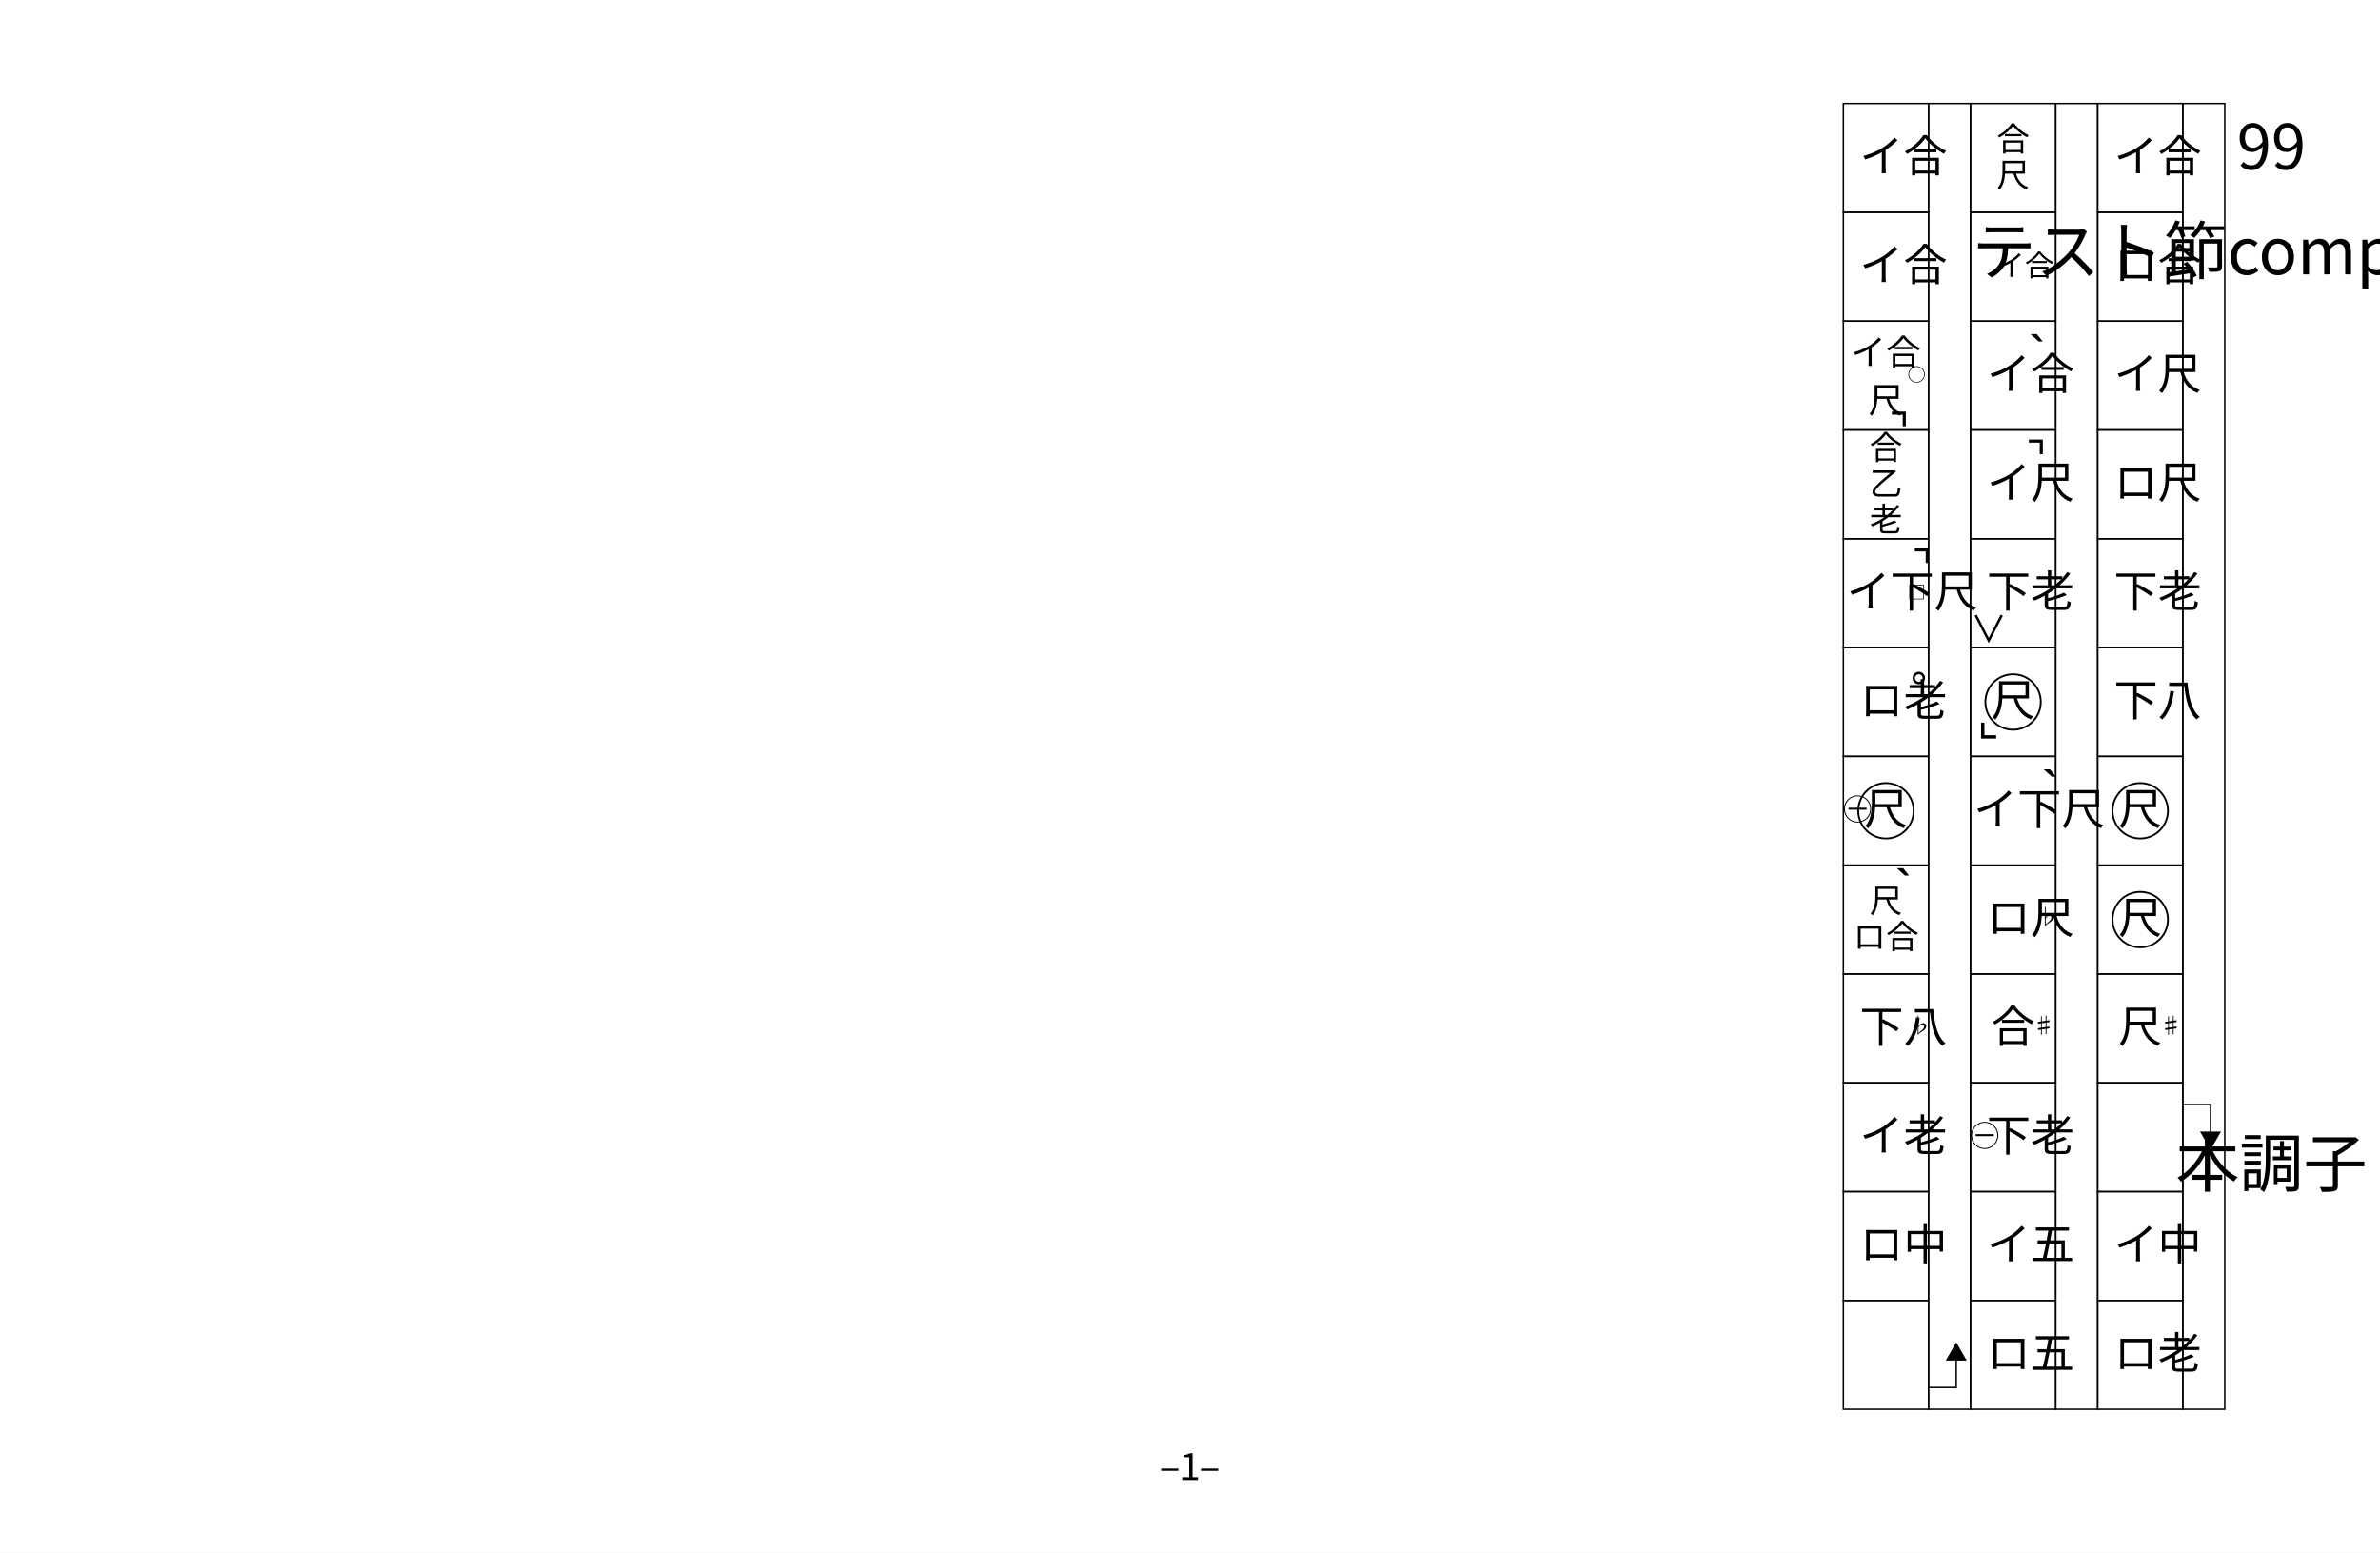
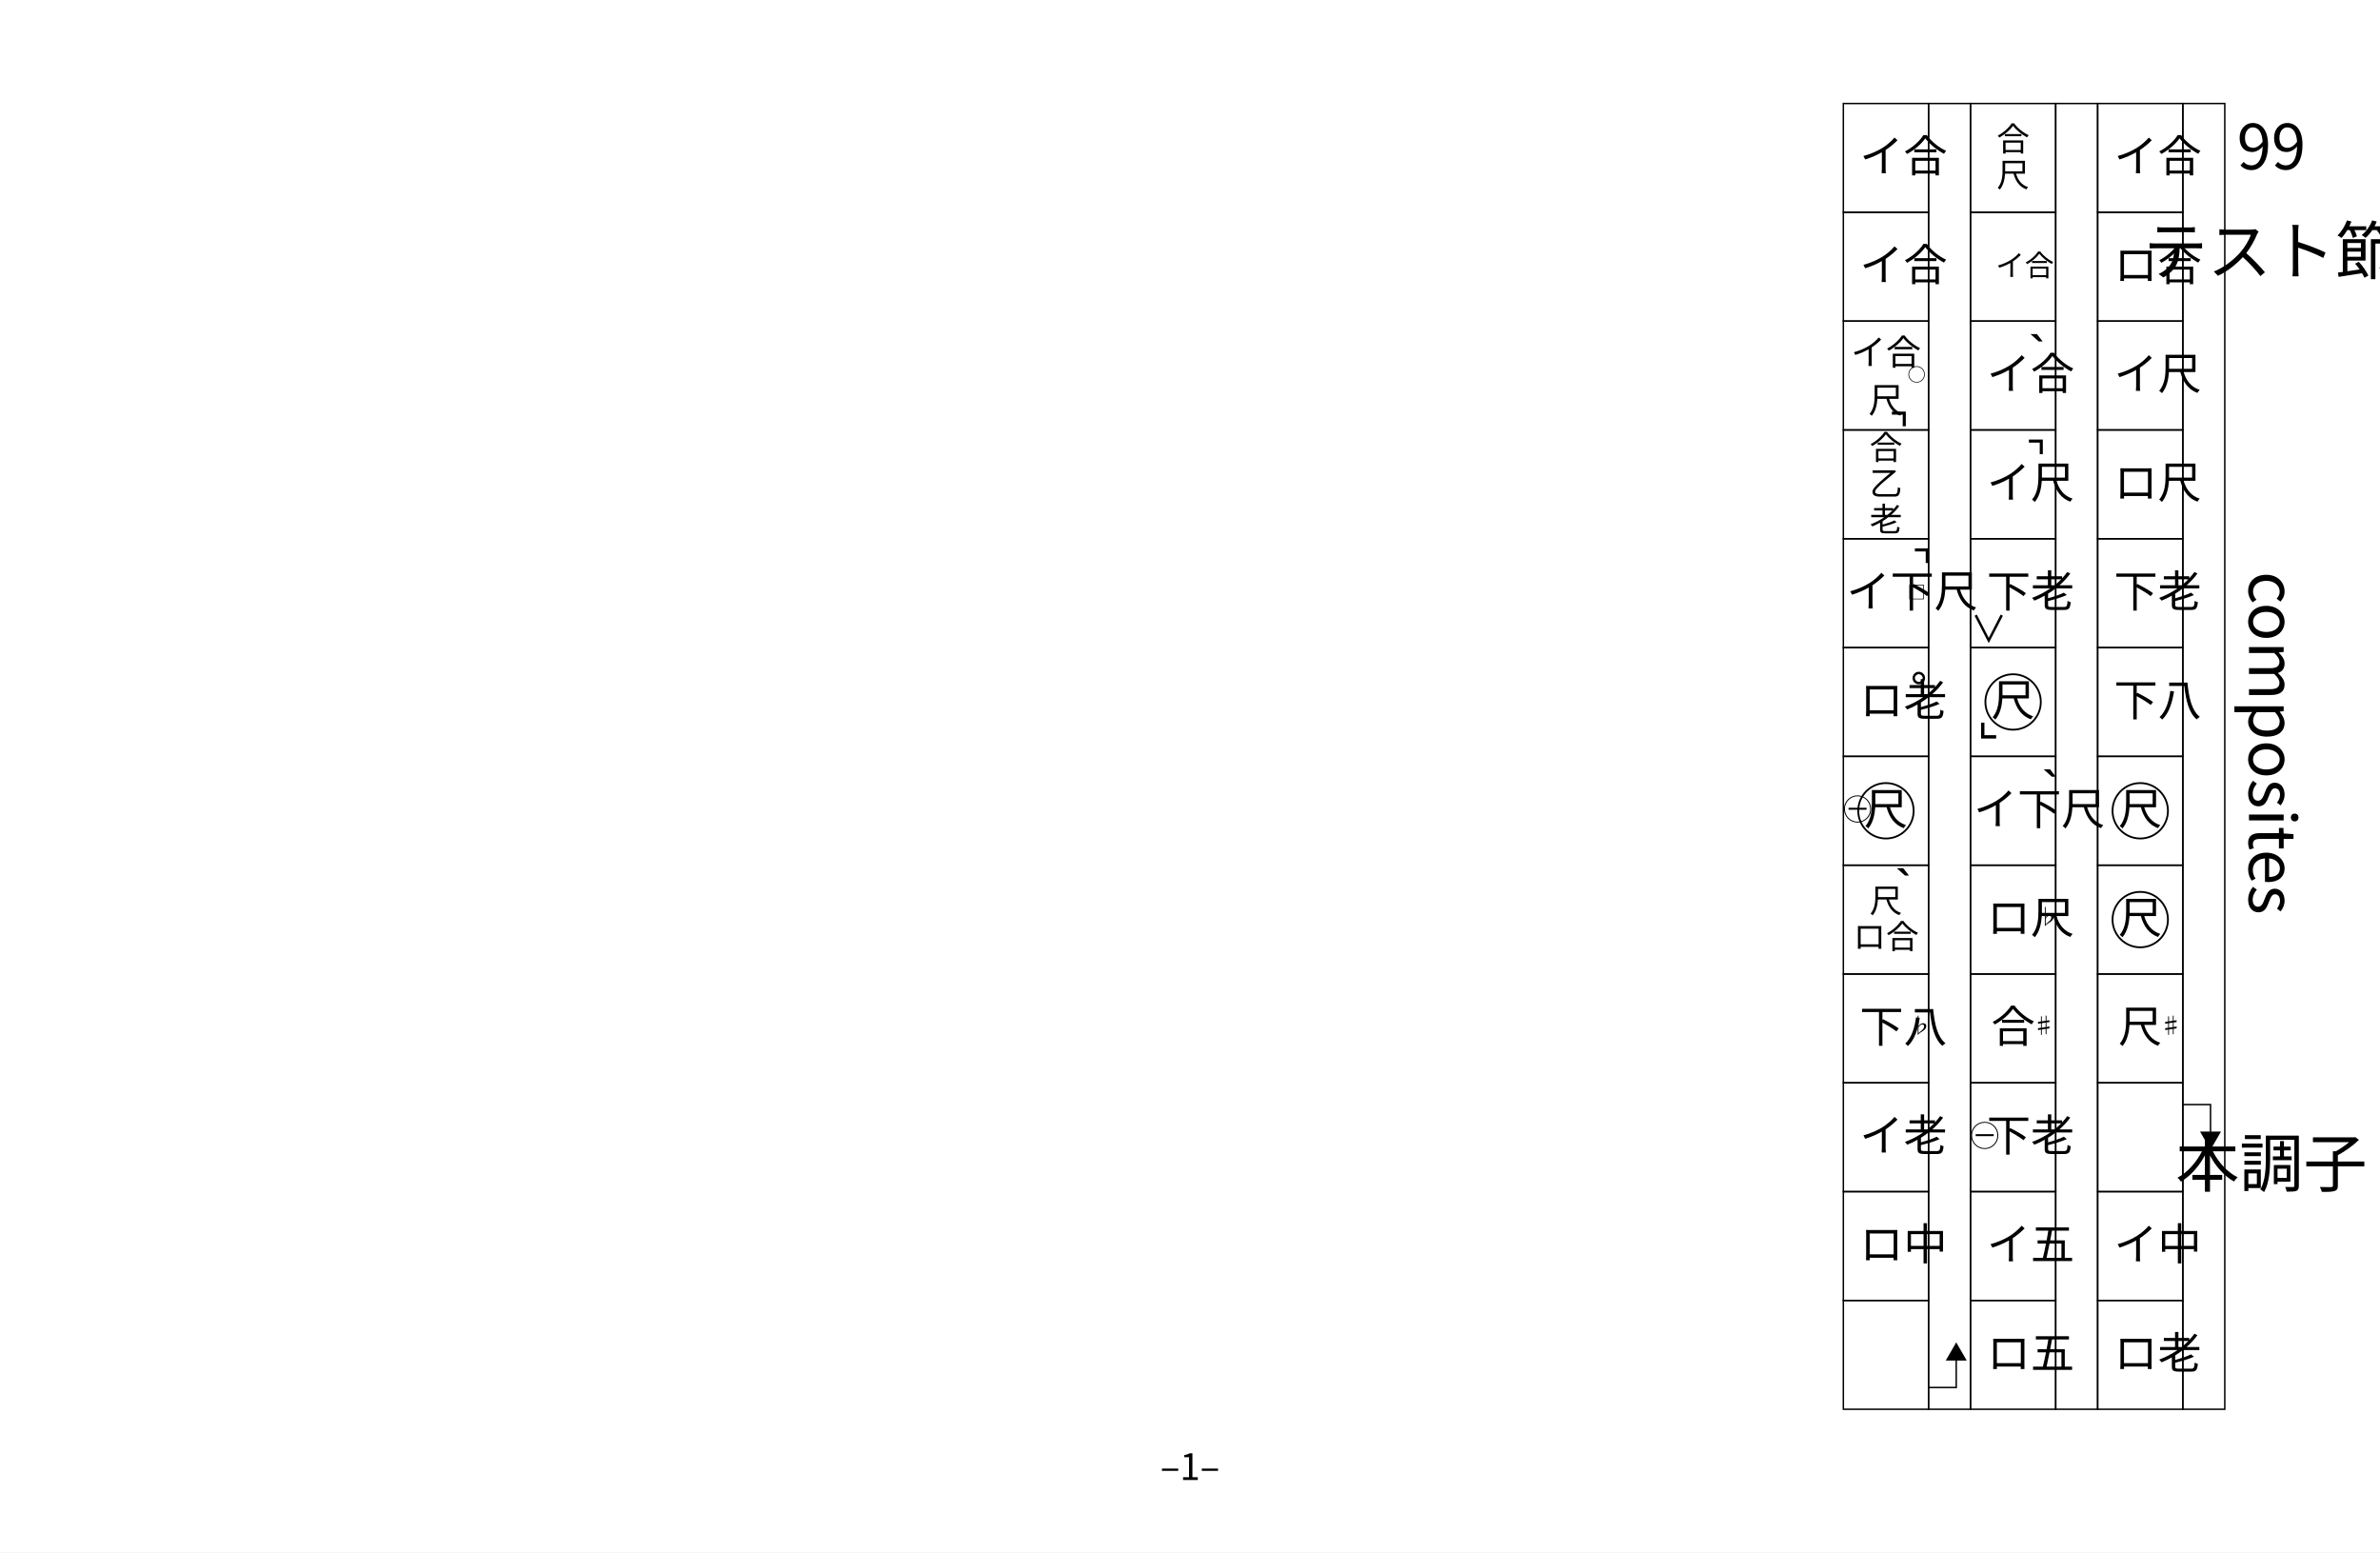
<svg xmlns="http://www.w3.org/2000/svg" width="23cm" height="15cm" viewBox="0 0 651.969 425.197">
  <rect width="100%" height="100%" fill="white" />
  <text x="622.206" y="46.37" text-anchor="middle" font-family="Hiragino Kaku Gothic ProN, 'Yu Gothic', Meiryo, MS Gothic, Noto Sans CJK JP, sans-serif" font-size="17.008" fill="#000">99</text>
-   <text x="622.206 622.206 622.206 622.206 622.206 622.206 622.206 622.206 622.206 622.206 622.206 622.206 622.206 622.206" y="75.145 92.645 110.145 127.645 162.645 180.145 197.645 215.145 232.645 250.145 267.645 285.145 302.645 320.145" text-anchor="middle" font-family="Hiragino Kaku Gothic ProN, 'Yu Gothic', Meiryo, MS Gothic, Noto Sans CJK JP, sans-serif" font-size="17.5" fill="#000">テスト節composites</text>
+   <text x="622.206 622.206 622.206 622.206" y="75.145 92.645 110.145 127.645" text-anchor="middle" font-family="Hiragino Kaku Gothic ProN, 'Yu Gothic', Meiryo, MS Gothic, Noto Sans CJK JP, sans-serif" font-size="17.5" fill="#000">テスト節</text>
+   <text x="622.206" y="162.645" font-family="Hiragino Kaku Gothic ProN, 'Yu Gothic', Meiryo, MS Gothic, Noto Sans CJK JP, sans-serif" font-size="17.5" fill="#000" transform="rotate(90 622.206 156.52)">composites</text>
  <text x="622.206 622.206 622.206" y="325.001 342.501 360.001" text-anchor="middle" font-family="Hiragino Kaku Gothic ProN, 'Yu Gothic', Meiryo, MS Gothic, Noto Sans CJK JP, sans-serif" font-size="17.5" fill="#000">本調子</text>
  <rect x="574.62" y="28.346" width="23.339" height="29.803" fill="none" stroke="#000000" stroke-width="0.4" />
  <rect x="574.62" y="58.149" width="23.339" height="29.803" fill="none" stroke="#000000" stroke-width="0.4" />
  <rect x="574.62" y="87.952" width="23.339" height="29.803" fill="none" stroke="#000000" stroke-width="0.4" />
  <rect x="574.62" y="117.754" width="23.339" height="29.803" fill="none" stroke="#000000" stroke-width="0.4" />
  <rect x="574.62" y="147.557" width="23.339" height="29.803" fill="none" stroke="#000000" stroke-width="0.4" />
  <rect x="574.62" y="177.359" width="23.339" height="29.803" fill="none" stroke="#000000" stroke-width="0.4" />
  <rect x="574.62" y="207.162" width="23.339" height="29.803" fill="none" stroke="#000000" stroke-width="0.4" />
  <rect x="574.62" y="236.964" width="23.339" height="29.803" fill="none" stroke="#000000" stroke-width="0.4" />
  <rect x="574.62" y="266.767" width="23.339" height="29.803" fill="none" stroke="#000000" stroke-width="0.4" />
  <rect x="574.62" y="296.569" width="23.339" height="29.803" fill="none" stroke="#000000" stroke-width="0.4" />
  <rect x="574.62" y="326.372" width="23.339" height="29.803" fill="none" stroke="#000000" stroke-width="0.4" />
  <rect x="574.62" y="356.174" width="23.339" height="29.803" fill="none" stroke="#000000" stroke-width="0.4" />
  <rect x="597.96" y="28.346" width="11.49" height="357.63" fill="none" stroke="#000000" stroke-width="0.4" />
  <g class="repeat-arrow" fill="#000000" stroke="#000000" stroke-width="0.4">
    <path d="M 597.96 302.53 L 605.543 302.53 L 605.543 310.113" fill="none" />
    <polygon points="603.015,310.113 608.071,310.113 605.543,314.491" />
  </g>
  <text x="579.09" y="47.064" font-family="Hiragino Kaku Gothic ProN, 'Yu Gothic', Meiryo, MS Gothic, Noto Sans CJK JP, sans-serif" font-size="12" fill="black" textLength="14.4" lengthAdjust="spacingAndGlyphs">イ合</text>
  <text x="579.09" y="76.866" font-family="Hiragino Kaku Gothic ProN, 'Yu Gothic', Meiryo, MS Gothic, Noto Sans CJK JP, sans-serif" font-size="12" fill="black" textLength="14.4" lengthAdjust="spacingAndGlyphs">ロ合</text>
  <text x="579.09" y="106.669" font-family="Hiragino Kaku Gothic ProN, 'Yu Gothic', Meiryo, MS Gothic, Noto Sans CJK JP, sans-serif" font-size="12" fill="black" textLength="14.4" lengthAdjust="spacingAndGlyphs">イ尺</text>
  <text x="579.09" y="136.471" font-family="Hiragino Kaku Gothic ProN, 'Yu Gothic', Meiryo, MS Gothic, Noto Sans CJK JP, sans-serif" font-size="12" fill="black" textLength="14.4" lengthAdjust="spacingAndGlyphs">ロ尺</text>
  <text x="579.09" y="166.274" font-family="Hiragino Kaku Gothic ProN, 'Yu Gothic', Meiryo, MS Gothic, Noto Sans CJK JP, sans-serif" font-size="12" fill="black" textLength="14.4" lengthAdjust="spacingAndGlyphs">下老</text>
  <text x="579.09" y="196.076" font-family="Hiragino Kaku Gothic ProN, 'Yu Gothic', Meiryo, MS Gothic, Noto Sans CJK JP, sans-serif" font-size="12" fill="black" textLength="14.4" lengthAdjust="spacingAndGlyphs">下八</text>
  <circle cx="586.29" cy="222.063" r="7.59" fill="none" stroke="black" stroke-width="0.5" />
  <text x="586.29" y="225.879" text-anchor="middle" font-family="Hiragino Kaku Gothic ProN, 'Yu Gothic', Meiryo, MS Gothic, Noto Sans CJK JP, sans-serif" font-size="12" fill="black">尺</text>
  <circle cx="586.29" cy="251.865" r="7.59" fill="none" stroke="black" stroke-width="0.5" />
  <text x="586.29" y="255.681" text-anchor="middle" font-family="Hiragino Kaku Gothic ProN, 'Yu Gothic', Meiryo, MS Gothic, Noto Sans CJK JP, sans-serif" font-size="12" fill="black">尺</text>
  <text x="586.29" y="285.484" text-anchor="middle" font-family="Hiragino Kaku Gothic ProN, 'Yu Gothic', Meiryo, MS Gothic, Noto Sans CJK JP, sans-serif" font-size="12" fill="black">尺</text>
  <text x="594.69" y="283.084" text-anchor="middle" font-family="Hiragino Kaku Gothic ProN, 'Yu Gothic', Meiryo, MS Gothic, Noto Sans CJK JP, sans-serif" font-size="6" fill="black">♯</text>
  <text x="579.09" y="345.089" font-family="Hiragino Kaku Gothic ProN, 'Yu Gothic', Meiryo, MS Gothic, Noto Sans CJK JP, sans-serif" font-size="12" fill="black" textLength="14.4" lengthAdjust="spacingAndGlyphs">イ中</text>
  <text x="579.09" y="374.891" font-family="Hiragino Kaku Gothic ProN, 'Yu Gothic', Meiryo, MS Gothic, Noto Sans CJK JP, sans-serif" font-size="12" fill="black" textLength="14.4" lengthAdjust="spacingAndGlyphs">ロ老</text>
  <rect x="539.791" y="28.346" width="23.339" height="29.803" fill="none" stroke="#000000" stroke-width="0.4" />
  <rect x="539.791" y="58.149" width="23.339" height="29.803" fill="none" stroke="#000000" stroke-width="0.4" />
  <rect x="539.791" y="87.952" width="23.339" height="29.803" fill="none" stroke="#000000" stroke-width="0.4" />
  <rect x="539.791" y="117.754" width="23.339" height="29.803" fill="none" stroke="#000000" stroke-width="0.4" />
  <rect x="539.791" y="147.557" width="23.339" height="29.803" fill="none" stroke="#000000" stroke-width="0.4" />
  <rect x="539.791" y="177.359" width="23.339" height="29.803" fill="none" stroke="#000000" stroke-width="0.4" />
  <rect x="539.791" y="207.162" width="23.339" height="29.803" fill="none" stroke="#000000" stroke-width="0.4" />
  <rect x="539.791" y="236.964" width="23.339" height="29.803" fill="none" stroke="#000000" stroke-width="0.4" />
  <rect x="539.791" y="266.767" width="23.339" height="29.803" fill="none" stroke="#000000" stroke-width="0.4" />
  <rect x="539.791" y="296.569" width="23.339" height="29.803" fill="none" stroke="#000000" stroke-width="0.4" />
  <rect x="539.791" y="326.372" width="23.339" height="29.803" fill="none" stroke="#000000" stroke-width="0.4" />
  <rect x="539.791" y="356.174" width="23.339" height="29.803" fill="none" stroke="#000000" stroke-width="0.4" />
  <rect x="563.13" y="28.346" width="11.49" height="357.63" fill="none" stroke="#000000" stroke-width="0.4" />
  <text x="551.461" y="41.328" text-anchor="middle" font-family="Hiragino Kaku Gothic ProN, 'Yu Gothic', Meiryo, MS Gothic, Noto Sans CJK JP, sans-serif" font-size="9" fill="black">合</text>
  <text x="551.461" y="51.168" text-anchor="middle" font-family="Hiragino Kaku Gothic ProN, 'Yu Gothic', Meiryo, MS Gothic, Noto Sans CJK JP, sans-serif" font-size="9" fill="black">尺</text>
  <text x="546.661" y="75.594" font-family="Hiragino Kaku Gothic ProN, 'Yu Gothic', Meiryo, MS Gothic, Noto Sans CJK JP, sans-serif" font-size="8" fill="black" textLength="9.6" lengthAdjust="spacingAndGlyphs">イ合</text>
  <text x="544.261" y="106.669" font-family="Hiragino Kaku Gothic ProN, 'Yu Gothic', Meiryo, MS Gothic, Noto Sans CJK JP, sans-serif" font-size="12" fill="black" textLength="14.4" lengthAdjust="spacingAndGlyphs">イ合</text>
  <text x="558.661" y="105.589" text-anchor="middle" font-family="Hiragino Kaku Gothic ProN, 'Yu Gothic', Meiryo, MS Gothic, Noto Sans CJK JP, sans-serif" font-size="15" fill="black">｀</text>
  <text x="544.261" y="136.471" font-family="Hiragino Kaku Gothic ProN, 'Yu Gothic', Meiryo, MS Gothic, Noto Sans CJK JP, sans-serif" font-size="12" fill="black" textLength="14.4" lengthAdjust="spacingAndGlyphs">イ尺</text>
  <text x="557.821" y="129.511" text-anchor="middle" font-family="Hiragino Kaku Gothic ProN, 'Yu Gothic', Meiryo, MS Gothic, Noto Sans CJK JP, sans-serif" font-size="12" fill="black">⌝</text>
  <text x="544.261" y="166.274" font-family="Hiragino Kaku Gothic ProN, 'Yu Gothic', Meiryo, MS Gothic, Noto Sans CJK JP, sans-serif" font-size="12" fill="black" textLength="14.4" lengthAdjust="spacingAndGlyphs">下老</text>
  <text x="544.791" y="175.919" text-anchor="middle" font-family="Hiragino Kaku Gothic ProN, 'Yu Gothic', Meiryo, MS Gothic, Noto Sans CJK JP, sans-serif" font-size="10" fill="black">∨</text>
  <circle cx="551.461" cy="192.26" r="7.59" fill="none" stroke="black" stroke-width="0.5" />
  <text x="551.461" y="196.076" text-anchor="middle" font-family="Hiragino Kaku Gothic ProN, 'Yu Gothic', Meiryo, MS Gothic, Noto Sans CJK JP, sans-serif" font-size="12" fill="black">尺</text>
  <text x="544.621" y="201.356" text-anchor="middle" font-family="Hiragino Kaku Gothic ProN, 'Yu Gothic', Meiryo, MS Gothic, Noto Sans CJK JP, sans-serif" font-size="13" fill="black">⌞</text>
  <text x="540.661" y="225.879" font-family="Hiragino Kaku Gothic ProN, 'Yu Gothic', Meiryo, MS Gothic, Noto Sans CJK JP, sans-serif" font-size="12" fill="black" textLength="21.6" lengthAdjust="spacingAndGlyphs">イ下尺</text>
  <text x="562.261" y="224.799" text-anchor="middle" font-family="Hiragino Kaku Gothic ProN, 'Yu Gothic', Meiryo, MS Gothic, Noto Sans CJK JP, sans-serif" font-size="15" fill="black">｀</text>
  <text x="544.261" y="255.681" font-family="Hiragino Kaku Gothic ProN, 'Yu Gothic', Meiryo, MS Gothic, Noto Sans CJK JP, sans-serif" font-size="12" fill="black" textLength="14.4" lengthAdjust="spacingAndGlyphs">ロ尺</text>
  <text x="561.061" y="253.281" text-anchor="middle" font-family="Hiragino Kaku Gothic ProN, 'Yu Gothic', Meiryo, MS Gothic, Noto Sans CJK JP, sans-serif" font-size="6" fill="black">♭</text>
  <text x="551.461" y="285.484" text-anchor="middle" font-family="Hiragino Kaku Gothic ProN, 'Yu Gothic', Meiryo, MS Gothic, Noto Sans CJK JP, sans-serif" font-size="12" fill="black">合</text>
  <text x="559.861" y="283.084" text-anchor="middle" font-family="Hiragino Kaku Gothic ProN, 'Yu Gothic', Meiryo, MS Gothic, Noto Sans CJK JP, sans-serif" font-size="6" fill="black">♯</text>
  <text x="544.261" y="315.286" font-family="Hiragino Kaku Gothic ProN, 'Yu Gothic', Meiryo, MS Gothic, Noto Sans CJK JP, sans-serif" font-size="12" fill="black" textLength="14.4" lengthAdjust="spacingAndGlyphs">下老</text>
  <text x="543.681" y="314.014" text-anchor="middle" font-family="Hiragino Kaku Gothic ProN, 'Yu Gothic', Meiryo, MS Gothic, Noto Sans CJK JP, sans-serif" font-size="8" fill="black">㊀</text>
  <text x="544.261" y="345.089" font-family="Hiragino Kaku Gothic ProN, 'Yu Gothic', Meiryo, MS Gothic, Noto Sans CJK JP, sans-serif" font-size="12" fill="black" textLength="14.4" lengthAdjust="spacingAndGlyphs">イ五</text>
  <text x="544.261" y="374.891" font-family="Hiragino Kaku Gothic ProN, 'Yu Gothic', Meiryo, MS Gothic, Noto Sans CJK JP, sans-serif" font-size="12" fill="black" textLength="14.4" lengthAdjust="spacingAndGlyphs">ロ五</text>
  <rect x="504.961" y="28.346" width="23.339" height="29.803" fill="none" stroke="#000000" stroke-width="0.4" />
  <rect x="504.961" y="58.149" width="23.339" height="29.803" fill="none" stroke="#000000" stroke-width="0.4" />
  <rect x="504.961" y="87.952" width="23.339" height="29.803" fill="none" stroke="#000000" stroke-width="0.4" />
  <rect x="504.961" y="117.754" width="23.339" height="29.803" fill="none" stroke="#000000" stroke-width="0.4" />
  <rect x="504.961" y="147.557" width="23.339" height="29.803" fill="none" stroke="#000000" stroke-width="0.4" />
  <rect x="504.961" y="177.359" width="23.339" height="29.803" fill="none" stroke="#000000" stroke-width="0.4" />
  <rect x="504.961" y="207.162" width="23.339" height="29.803" fill="none" stroke="#000000" stroke-width="0.4" />
  <rect x="504.961" y="236.964" width="23.339" height="29.803" fill="none" stroke="#000000" stroke-width="0.4" />
  <rect x="504.961" y="266.767" width="23.339" height="29.803" fill="none" stroke="#000000" stroke-width="0.4" />
  <rect x="504.961" y="296.569" width="23.339" height="29.803" fill="none" stroke="#000000" stroke-width="0.4" />
  <rect x="504.961" y="326.372" width="23.339" height="29.803" fill="none" stroke="#000000" stroke-width="0.4" />
  <rect x="504.961" y="356.174" width="23.339" height="29.803" fill="none" stroke="#000000" stroke-width="0.4" />
  <rect x="528.301" y="28.346" width="11.49" height="357.63" fill="none" stroke="#000000" stroke-width="0.4" />
  <g class="repeat-arrow" fill="#000000" stroke="#000000" stroke-width="0.4">
    <path d="M 528.301 380.016 L 535.884 380.016 L 535.884 372.433" fill="none" />
    <polygon points="533.356,372.433 538.412,372.433 535.884,368.054" />
  </g>
  <text x="509.431" y="47.064" font-family="Hiragino Kaku Gothic ProN, 'Yu Gothic', Meiryo, MS Gothic, Noto Sans CJK JP, sans-serif" font-size="12" fill="black" textLength="14.4" lengthAdjust="spacingAndGlyphs">イ合</text>
  <text x="509.431" y="76.866" font-family="Hiragino Kaku Gothic ProN, 'Yu Gothic', Meiryo, MS Gothic, Noto Sans CJK JP, sans-serif" font-size="12" fill="black" textLength="14.4" lengthAdjust="spacingAndGlyphs">イ合</text>
  <text x="516.631" y="99.934" text-anchor="middle" font-family="Hiragino Kaku Gothic ProN, 'Yu Gothic', Meiryo, MS Gothic, Noto Sans CJK JP, sans-serif" font-size="9.6" fill="black" textLength="11.52" lengthAdjust="spacingAndGlyphs">イ合</text>
  <text x="516.631" y="113.068" text-anchor="middle" font-family="Hiragino Kaku Gothic ProN, 'Yu Gothic', Meiryo, MS Gothic, Noto Sans CJK JP, sans-serif" font-size="9.6" fill="black">尺</text>
  <text x="516.631" y="125.815" text-anchor="middle" font-family="Hiragino Kaku Gothic ProN, 'Yu Gothic', Meiryo, MS Gothic, Noto Sans CJK JP, sans-serif" font-size="9" fill="black">合</text>
  <text x="516.631" y="135.655" text-anchor="middle" font-family="Hiragino Kaku Gothic ProN, 'Yu Gothic', Meiryo, MS Gothic, Noto Sans CJK JP, sans-serif" font-size="9" fill="black">乙</text>
  <text x="516.631" y="145.495" text-anchor="middle" font-family="Hiragino Kaku Gothic ProN, 'Yu Gothic', Meiryo, MS Gothic, Noto Sans CJK JP, sans-serif" font-size="9" fill="black">老</text>
  <text x="520.291" y="121.855" text-anchor="middle" font-family="Hiragino Kaku Gothic ProN, 'Yu Gothic', Meiryo, MS Gothic, Noto Sans CJK JP, sans-serif" font-size="12" fill="black">⌝</text>
  <text x="505.831" y="166.274" font-family="Hiragino Kaku Gothic ProN, 'Yu Gothic', Meiryo, MS Gothic, Noto Sans CJK JP, sans-serif" font-size="12" fill="black" textLength="21.6" lengthAdjust="spacingAndGlyphs">イ下尺</text>
  <text x="526.591" y="159.314" text-anchor="middle" font-family="Hiragino Kaku Gothic ProN, 'Yu Gothic', Meiryo, MS Gothic, Noto Sans CJK JP, sans-serif" font-size="12" fill="black">⌝</text>
  <text x="509.431" y="196.076" font-family="Hiragino Kaku Gothic ProN, 'Yu Gothic', Meiryo, MS Gothic, Noto Sans CJK JP, sans-serif" font-size="12" fill="black" textLength="14.4" lengthAdjust="spacingAndGlyphs">ロ老</text>
  <text x="531.031" y="196.316" text-anchor="middle" font-family="Hiragino Kaku Gothic ProN, 'Yu Gothic', Meiryo, MS Gothic, Noto Sans CJK JP, sans-serif" font-size="15" fill="black">゜</text>
  <circle cx="516.631" cy="222.063" r="7.59" fill="none" stroke="black" stroke-width="0.5" />
  <text x="516.631" y="225.879" text-anchor="middle" font-family="Hiragino Kaku Gothic ProN, 'Yu Gothic', Meiryo, MS Gothic, Noto Sans CJK JP, sans-serif" font-size="12" fill="black">尺</text>
  <text x="508.851" y="224.607" text-anchor="middle" font-family="Hiragino Kaku Gothic ProN, 'Yu Gothic', Meiryo, MS Gothic, Noto Sans CJK JP, sans-serif" font-size="8" fill="black">㊀</text>
  <text x="516.631" y="249.945" text-anchor="middle" font-family="Hiragino Kaku Gothic ProN, 'Yu Gothic', Meiryo, MS Gothic, Noto Sans CJK JP, sans-serif" font-size="9" fill="black">尺</text>
  <text x="516.631" y="259.785" text-anchor="middle" font-family="Hiragino Kaku Gothic ProN, 'Yu Gothic', Meiryo, MS Gothic, Noto Sans CJK JP, sans-serif" font-size="9" fill="black" textLength="10.8" lengthAdjust="spacingAndGlyphs">ロ合</text>
  <text x="522.031" y="251.865" text-anchor="middle" font-family="Hiragino Kaku Gothic ProN, 'Yu Gothic', Meiryo, MS Gothic, Noto Sans CJK JP, sans-serif" font-size="15" fill="black">｀</text>
  <text x="509.431" y="285.484" font-family="Hiragino Kaku Gothic ProN, 'Yu Gothic', Meiryo, MS Gothic, Noto Sans CJK JP, sans-serif" font-size="12" fill="black" textLength="14.4" lengthAdjust="spacingAndGlyphs">下八</text>
  <text x="526.231" y="283.084" text-anchor="middle" font-family="Hiragino Kaku Gothic ProN, 'Yu Gothic', Meiryo, MS Gothic, Noto Sans CJK JP, sans-serif" font-size="6" fill="black">♭</text>
  <text x="509.431" y="315.286" font-family="Hiragino Kaku Gothic ProN, 'Yu Gothic', Meiryo, MS Gothic, Noto Sans CJK JP, sans-serif" font-size="12" fill="black" textLength="14.4" lengthAdjust="spacingAndGlyphs">イ老</text>
  <text x="509.431" y="345.089" font-family="Hiragino Kaku Gothic ProN, 'Yu Gothic', Meiryo, MS Gothic, Noto Sans CJK JP, sans-serif" font-size="12" fill="black" textLength="14.4" lengthAdjust="spacingAndGlyphs">ロ中</text>
  <text x="525.033" y="104.443" text-anchor="middle" font-family="Hiragino Kaku Gothic ProN, 'Yu Gothic', Meiryo, MS Gothic, Noto Sans CJK JP, sans-serif" font-size="5" fill="black">○</text>
  <text x="525.033" y="164.048" text-anchor="middle" font-family="Hiragino Kaku Gothic ProN, 'Yu Gothic', Meiryo, MS Gothic, Noto Sans CJK JP, sans-serif" font-size="5" fill="black">□</text>
  <text x="325.985" y="405.35" text-anchor="middle" font-family="Hiragino Kaku Gothic ProN, 'Yu Gothic', Meiryo, MS Gothic, Noto Sans CJK JP, sans-serif" font-size="10" fill="#000">–1–</text>
</svg>
